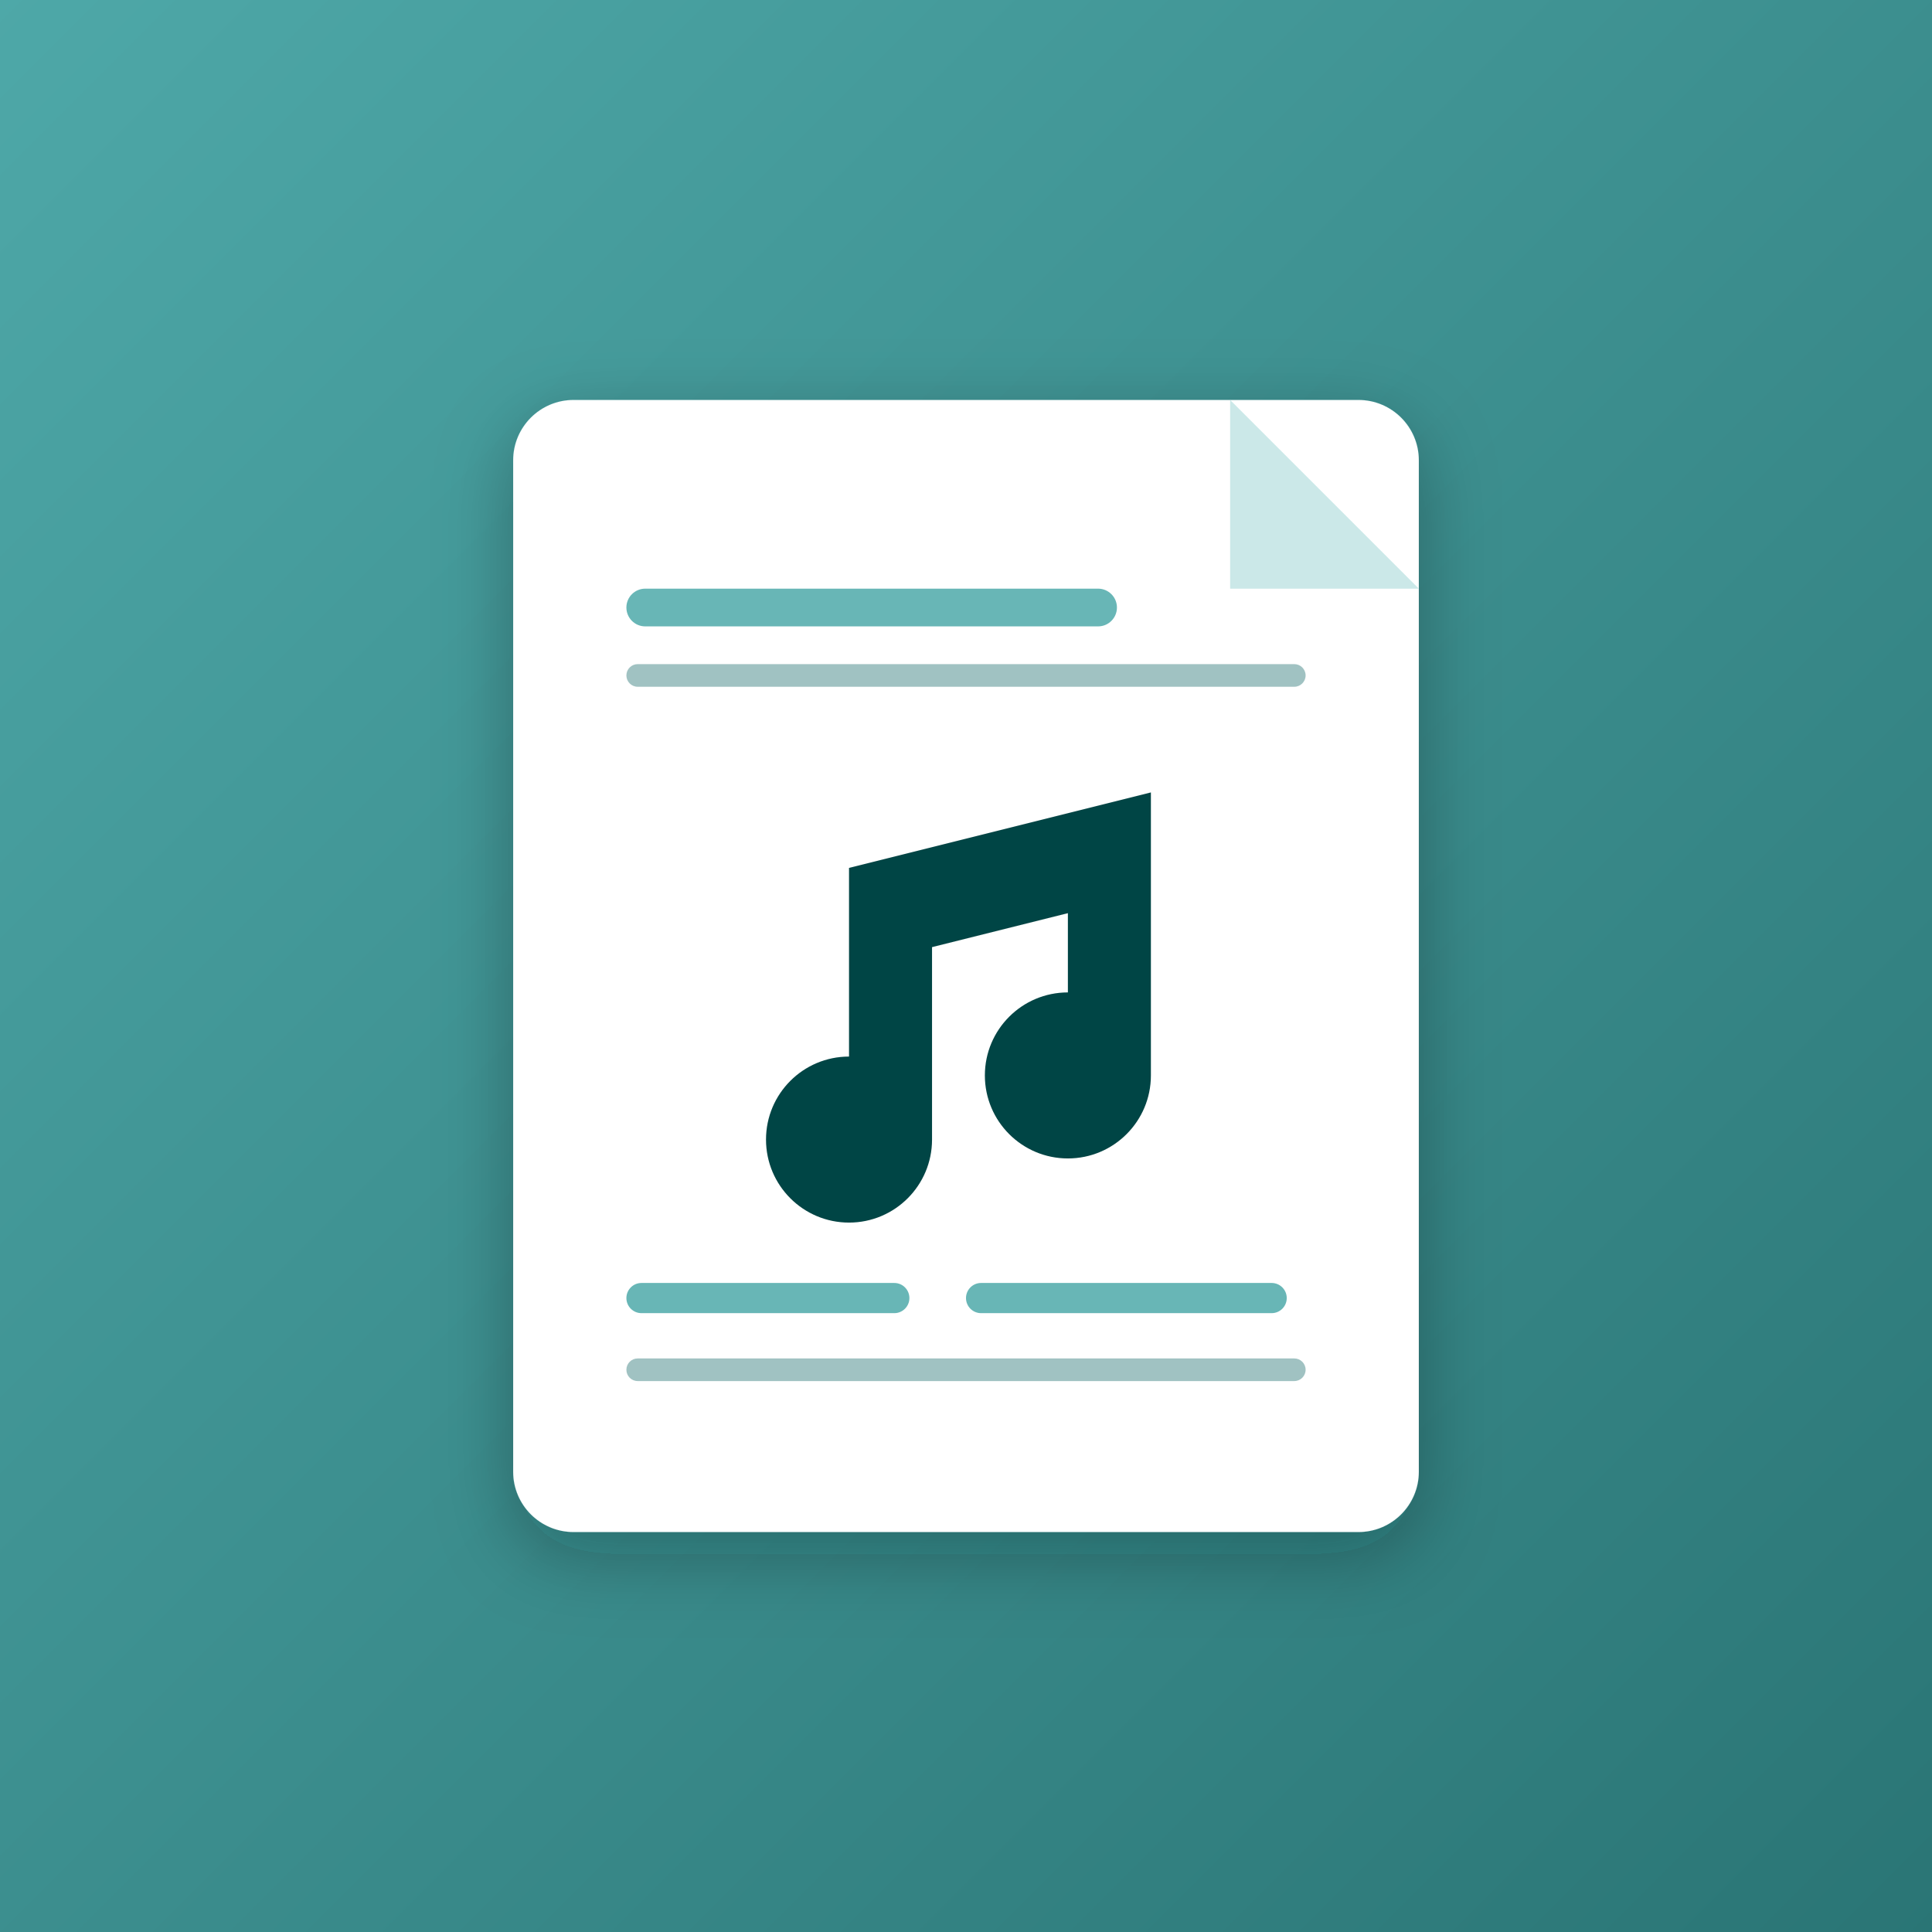
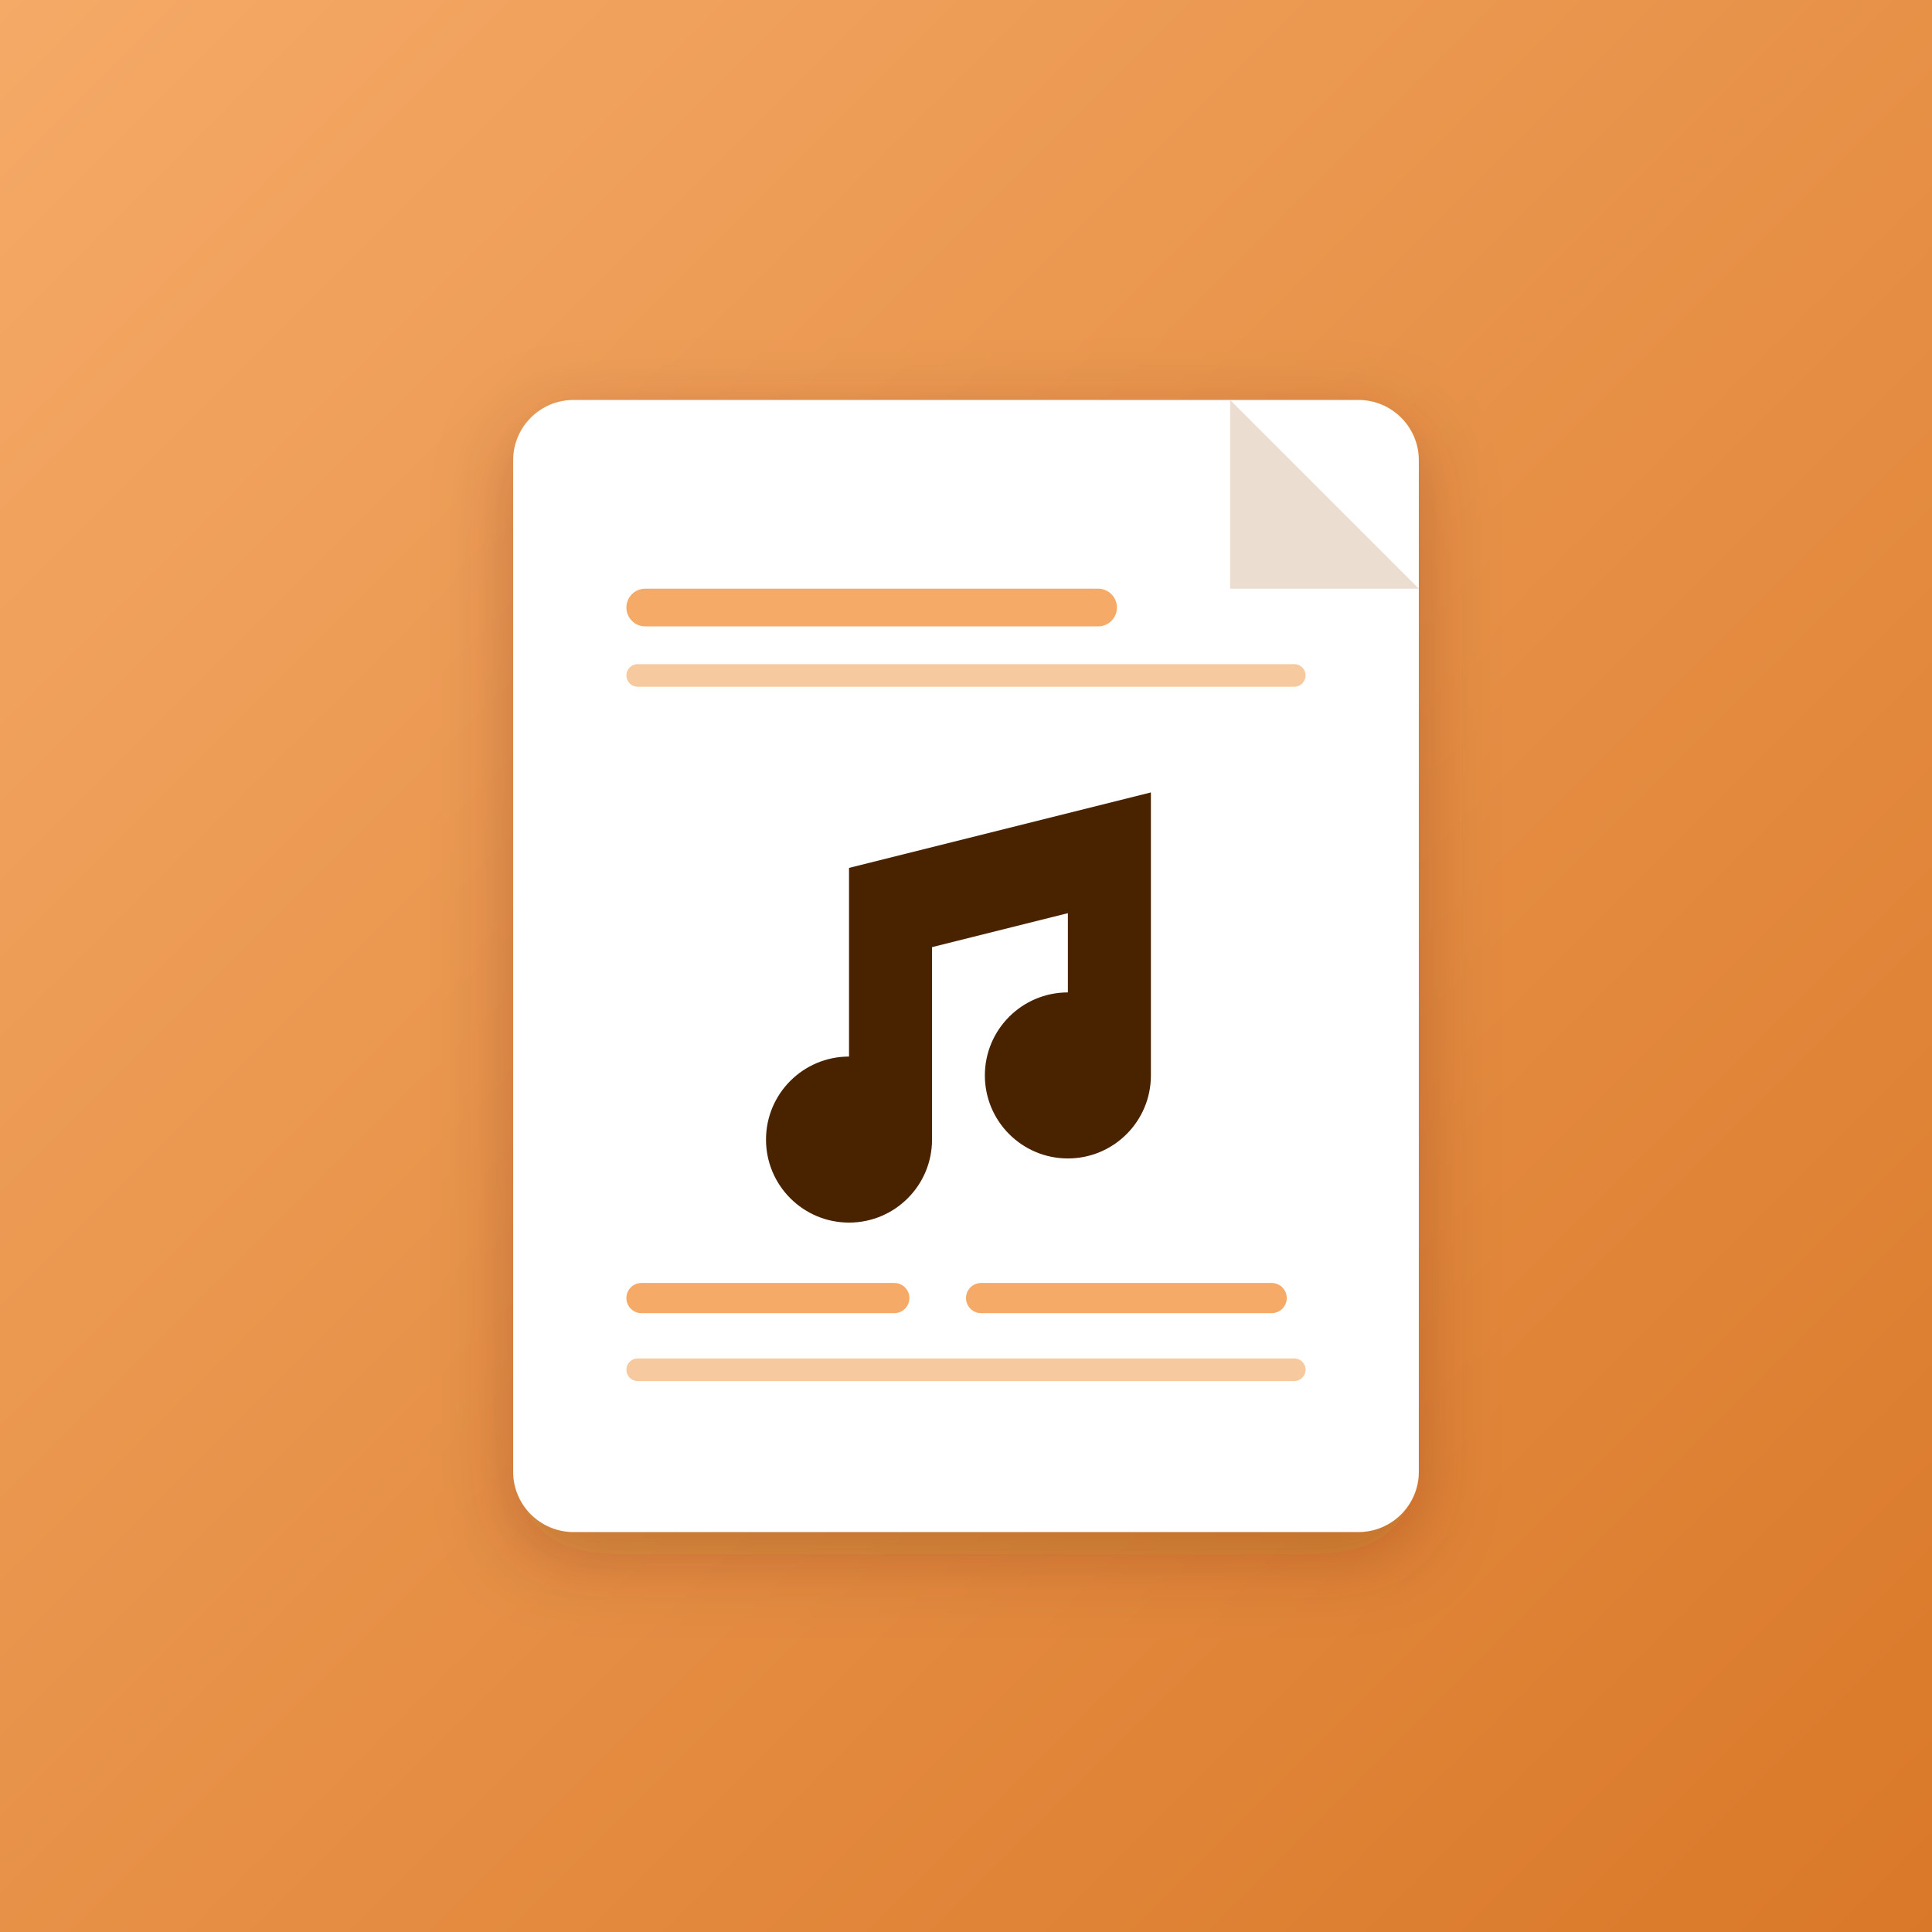
<svg xmlns="http://www.w3.org/2000/svg" viewBox="0 0 512 512" width="512" height="512">
  <defs>
    <linearGradient id="bgGradMask" x1="0%" y1="0%" x2="100%" y2="100%">
-       <stop offset="0%" stop-color="#4ea8a8" />
-       <stop offset="100%" stop-color="#2a7575" />
+       <stop offset="0%" stop-color="#f5aa67" />
+       <stop offset="100%" stop-color="#d97828" />
    </linearGradient>
    <filter id="shadowMask" x="-10%" y="-10%" width="120%" height="120%">
-       <feDropShadow dx="0" dy="6" stdDeviation="10" flood-color="#002020" flood-opacity="0.3" />
+       <feDropShadow dx="0" dy="6" stdDeviation="10" flood-color="#4a2200" flood-opacity="0.25" />
    </filter>
  </defs>
  <rect width="512" height="512" fill="url(#bgGradMask)" />
  <g filter="url(#shadowMask)">
    <rect x="136" y="106" width="240" height="300" rx="16" fill="#ffffff" />
-     <path d="M326 106 L376 156 L326 156 Z" fill="#dcfcfc" />
+     <path d="M326 106 L376 156 L326 156 Z" fill="#fff0e2" />
    <path d="M326 106 L376 156 L326 156 Z" fill="#000000" fill-opacity="0.08" />
-     <rect x="166" y="156" width="130" height="10" rx="5" fill="#67b6b6" />
-     <rect x="166" y="176" width="180" height="6" rx="3" fill="#a0c2c2" />
-     <path d="M225 230 L305 210 L305 285 A22 22 0 1 1 283 263 L283 242 L247 251 L247 302 A22 22 0 1 1 225 280 Z" fill="#044444" />
-     <rect x="166" y="340" width="75" height="8" rx="4" fill="#67b6b6" />
-     <rect x="256" y="340" width="85" height="8" rx="4" fill="#67b6b6" />
-     <rect x="166" y="360" width="180" height="6" rx="3" fill="#a0c2c2" />
+     <rect x="166" y="156" width="130" height="10" rx="5" fill="#f5aa67" />
+     <rect x="166" y="176" width="180" height="6" rx="3" fill="#f7c99e" />
+     <path d="M225 230 L305 210 L305 285 A22 22 0 1 1 283 263 L283 242 L247 251 L247 302 A22 22 0 1 1 225 280 Z" fill="#4a2200" />
+     <rect x="166" y="340" width="75" height="8" rx="4" fill="#f5aa67" />
+     <rect x="256" y="340" width="85" height="8" rx="4" fill="#f5aa67" />
+     <rect x="166" y="360" width="180" height="6" rx="3" fill="#f7c99e" />
  </g>
</svg>
